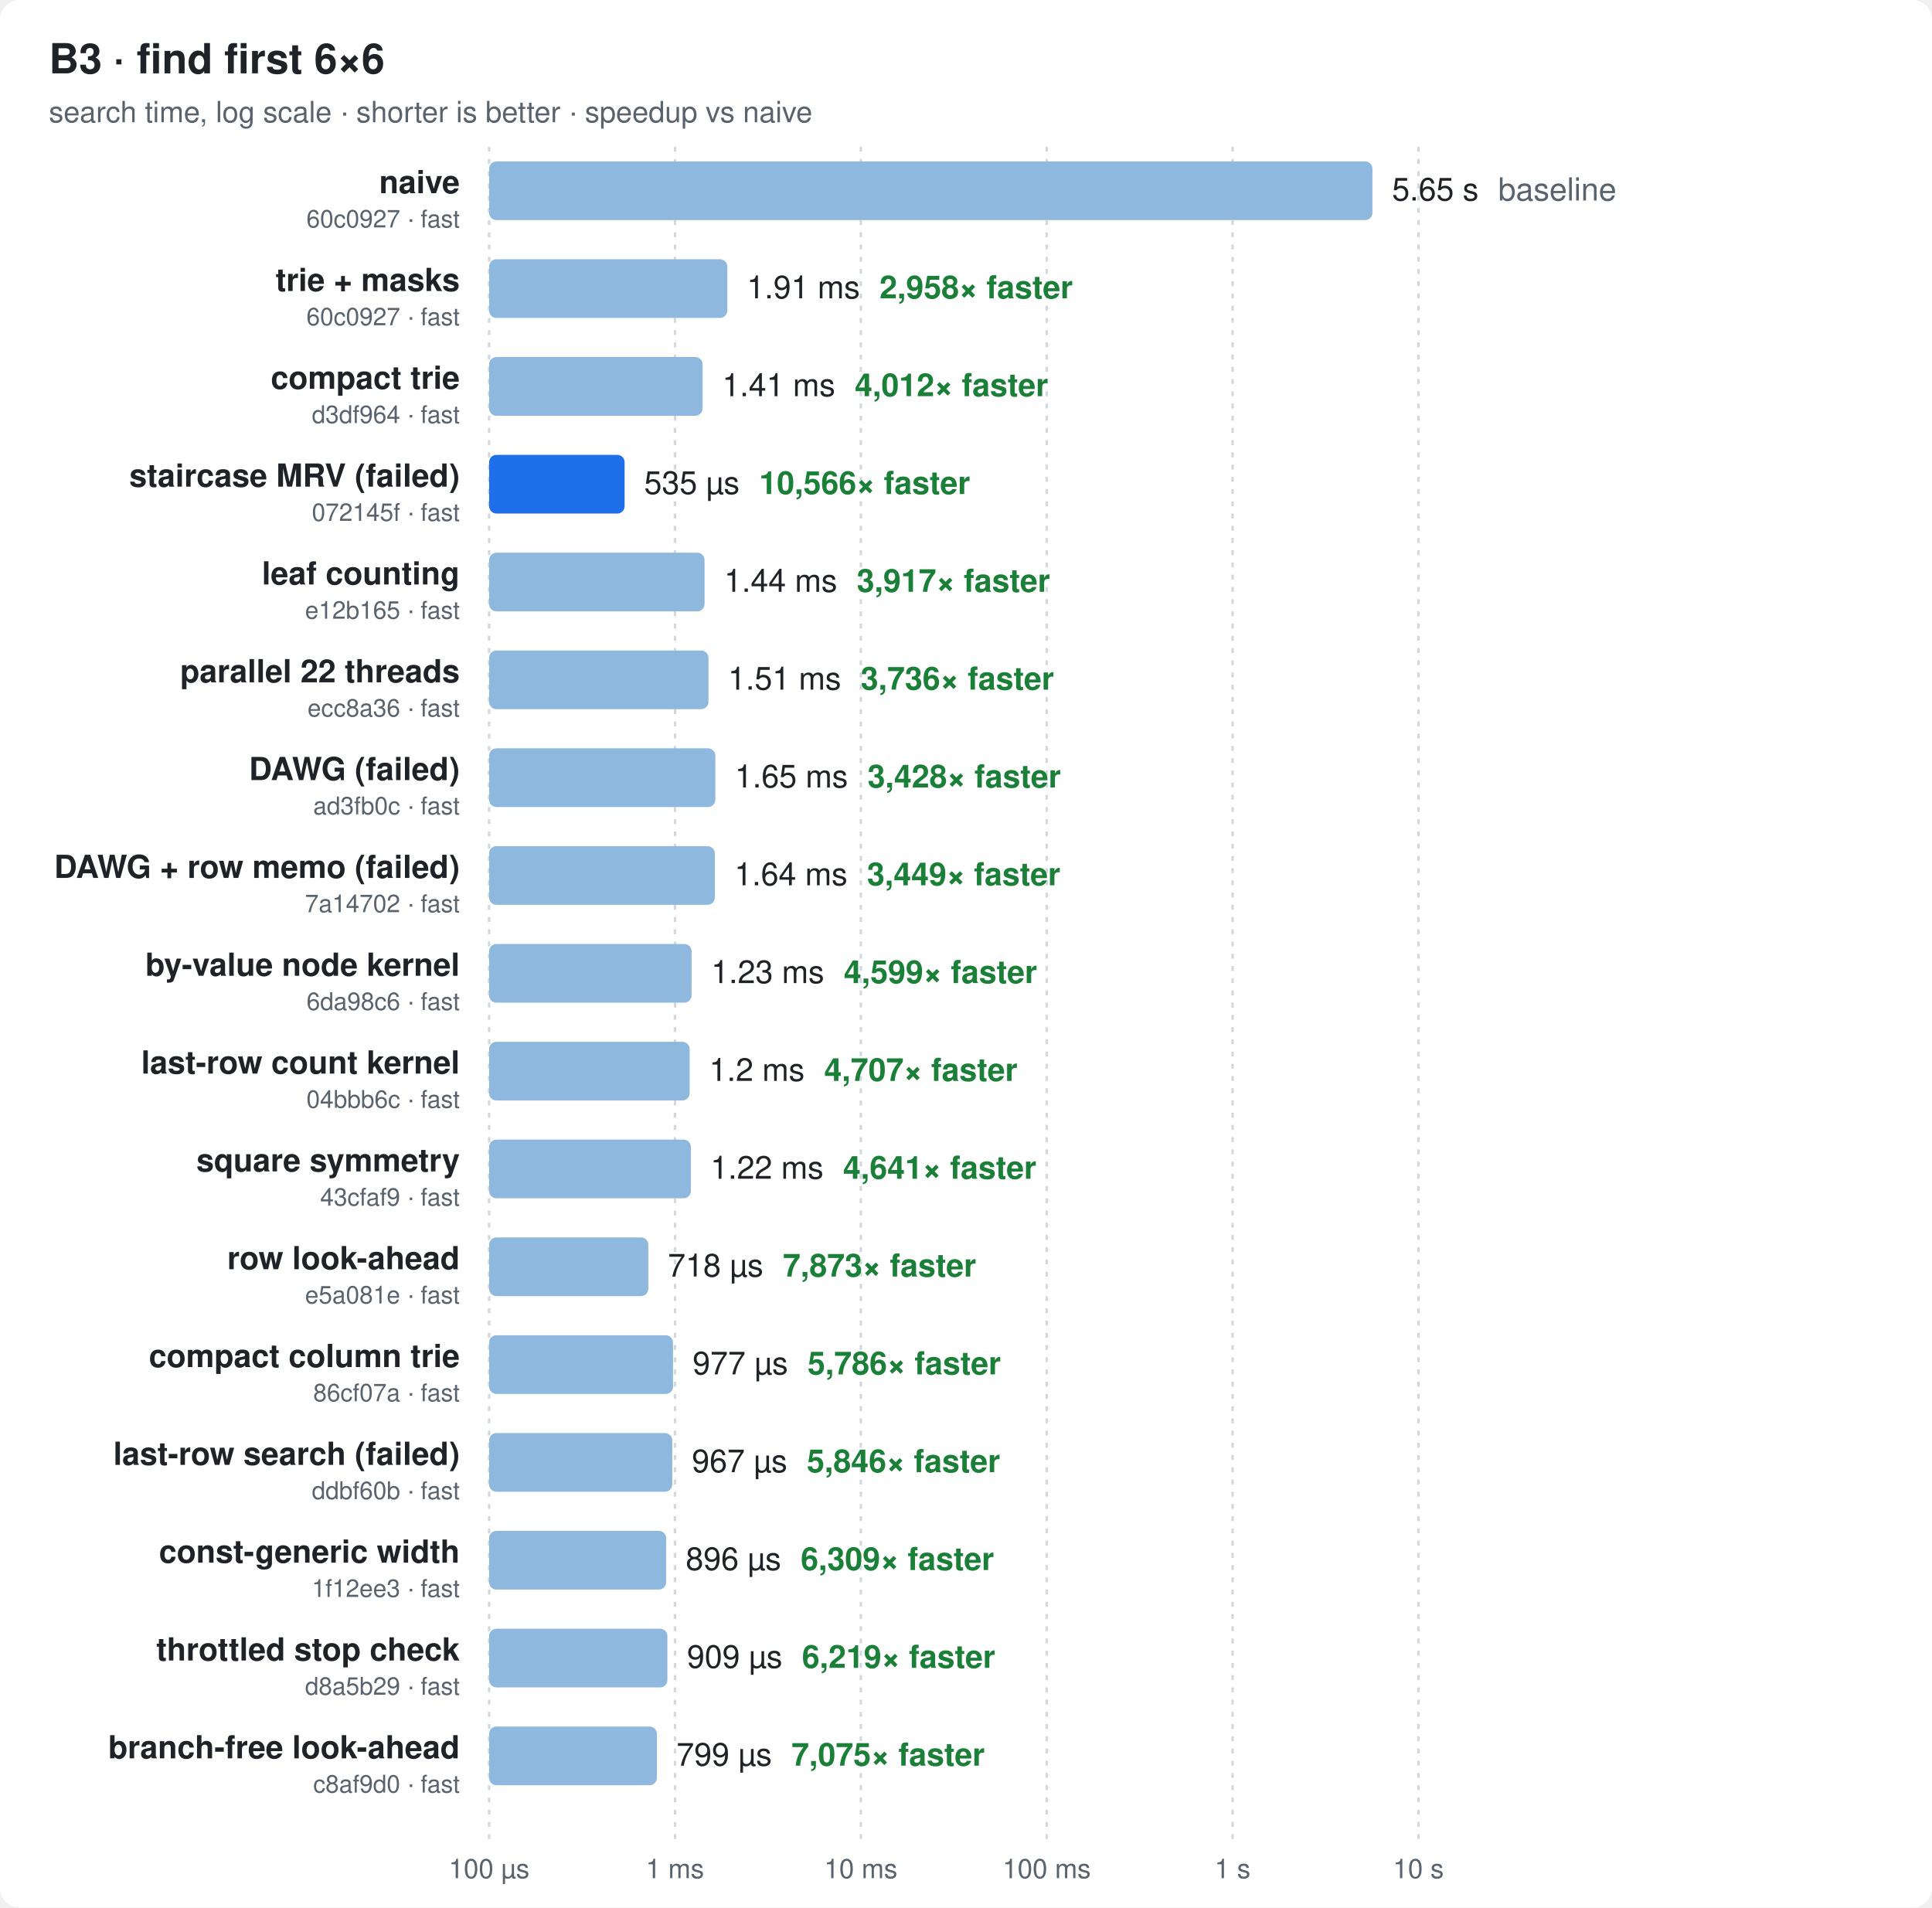
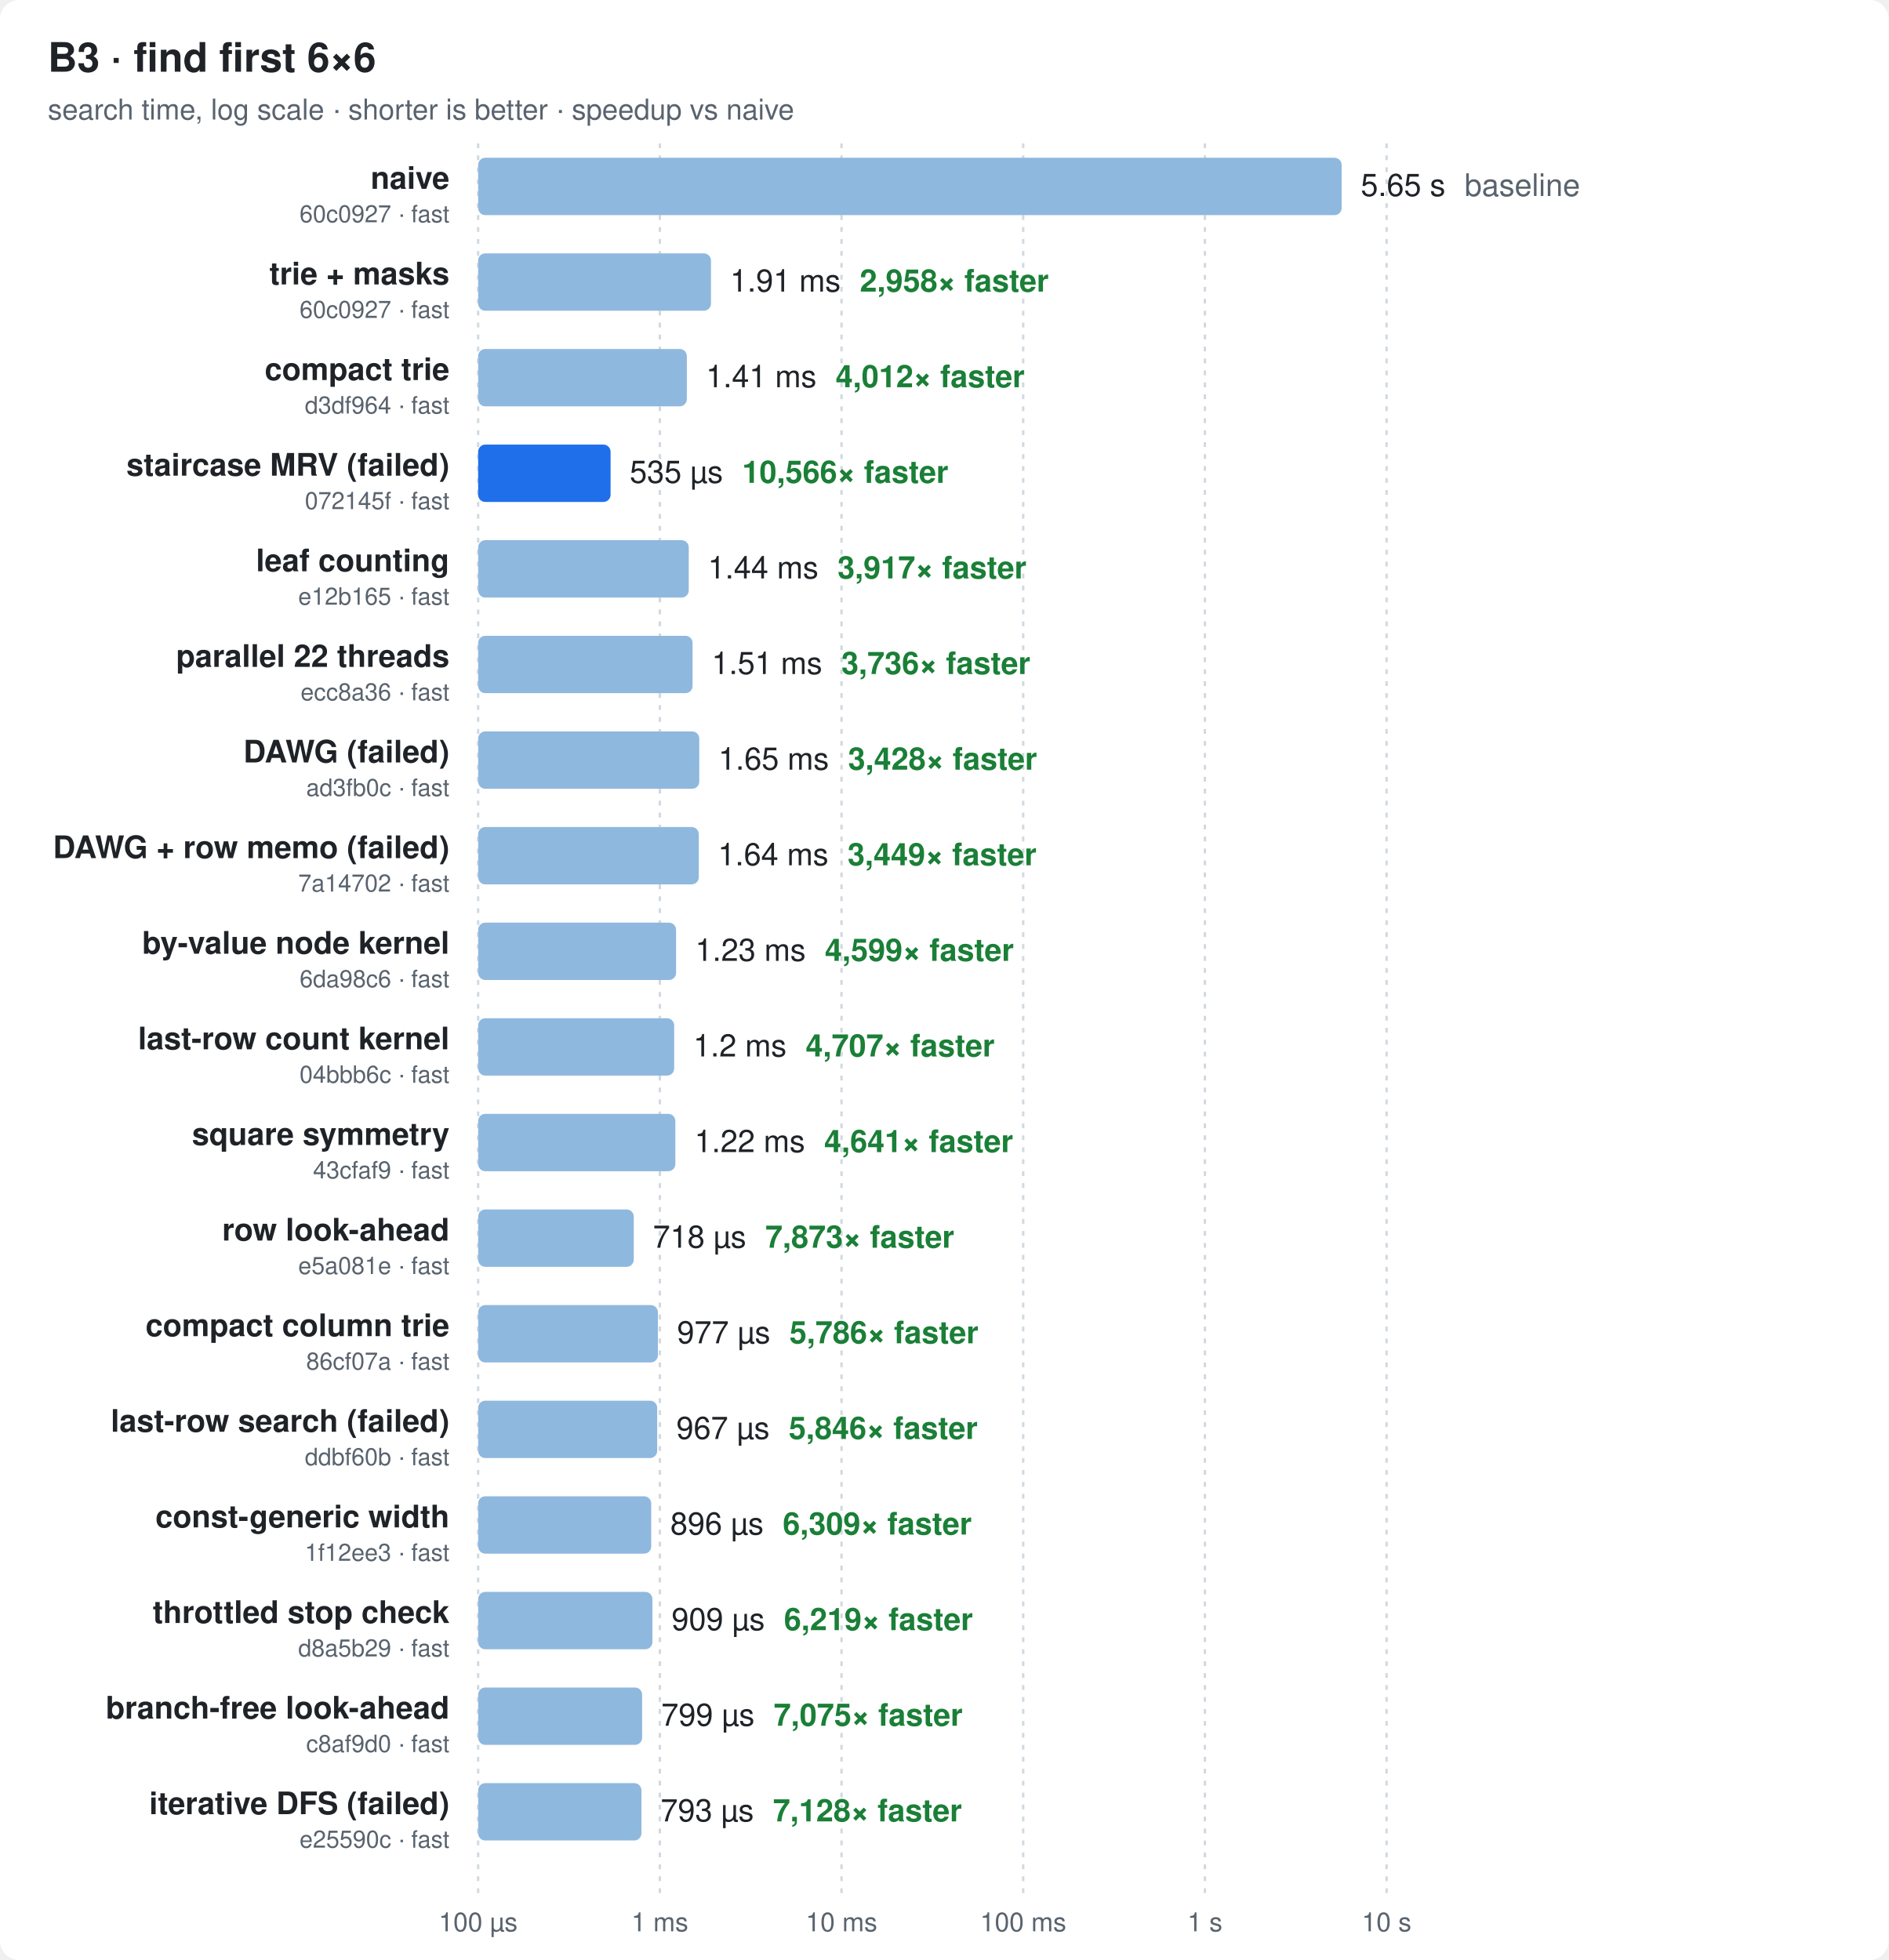
- <svg xmlns="http://www.w3.org/2000/svg" width="790" height="780" viewBox="0 0 790 780" font-family="ui-sans-serif,-apple-system,Segoe UI,Helvetica,Arial,sans-serif">
+ <svg xmlns="http://www.w3.org/2000/svg" width="790" height="820" viewBox="0 0 790 820" font-family="ui-sans-serif,-apple-system,Segoe UI,Helvetica,Arial,sans-serif">
  <style>
  .bg{fill:#ffffff} .t{fill:#1f2328} .m{fill:#59636e} .g{stroke:#d1d9e0}
  .bar{fill:#8fb8de} .best{fill:#1f6feb} .x{fill:#1a7f37;font-weight:600}
  @media (prefers-color-scheme: dark){
    .bg{fill:#0d1117} .t{fill:#e6edf3} .m{fill:#9198a1} .g{stroke:#30363d}
    .bar{fill:#2f5f8f} .best{fill:#4493f8} .x{fill:#3fb950}
  }
</style>
-   <rect class="bg" width="790" height="780" rx="8" />
+   <rect class="bg" width="790" height="820" rx="8" />
  <text class="t" x="20" y="30" font-size="17" font-weight="700">B3 · find first 6×6</text>
  <text class="m" x="20" y="50" font-size="12">search time, log scale · shorter is better · speedup vs naive</text>
-   <line class="g" x1="200.0" x2="200.0" y1="60" y2="752" stroke-dasharray="2 3" />
-   <text class="m" x="200.0" y="768" font-size="11" text-anchor="middle">100 µs</text>
-   <line class="g" x1="276.0" x2="276.0" y1="60" y2="752" stroke-dasharray="2 3" />
-   <text class="m" x="276.0" y="768" font-size="11" text-anchor="middle">1 ms</text>
-   <line class="g" x1="352.0" x2="352.0" y1="60" y2="752" stroke-dasharray="2 3" />
-   <text class="m" x="352.0" y="768" font-size="11" text-anchor="middle">10 ms</text>
-   <line class="g" x1="428.0" x2="428.0" y1="60" y2="752" stroke-dasharray="2 3" />
-   <text class="m" x="428.0" y="768" font-size="11" text-anchor="middle">100 ms</text>
-   <line class="g" x1="504.0" x2="504.0" y1="60" y2="752" stroke-dasharray="2 3" />
-   <text class="m" x="504.0" y="768" font-size="11" text-anchor="middle">1 s</text>
-   <line class="g" x1="580.0" x2="580.0" y1="60" y2="752" stroke-dasharray="2 3" />
-   <text class="m" x="580.0" y="768" font-size="11" text-anchor="middle">10 s</text>
+   <line class="g" x1="200.0" x2="200.0" y1="60" y2="792" stroke-dasharray="2 3" />
+   <text class="m" x="200.0" y="808" font-size="11" text-anchor="middle">100 µs</text>
+   <line class="g" x1="276.0" x2="276.0" y1="60" y2="792" stroke-dasharray="2 3" />
+   <text class="m" x="276.0" y="808" font-size="11" text-anchor="middle">1 ms</text>
+   <line class="g" x1="352.0" x2="352.0" y1="60" y2="792" stroke-dasharray="2 3" />
+   <text class="m" x="352.0" y="808" font-size="11" text-anchor="middle">10 ms</text>
+   <line class="g" x1="428.0" x2="428.0" y1="60" y2="792" stroke-dasharray="2 3" />
+   <text class="m" x="428.0" y="808" font-size="11" text-anchor="middle">100 ms</text>
+   <line class="g" x1="504.0" x2="504.0" y1="60" y2="792" stroke-dasharray="2 3" />
+   <text class="m" x="504.0" y="808" font-size="11" text-anchor="middle">1 s</text>
+   <line class="g" x1="580.0" x2="580.0" y1="60" y2="792" stroke-dasharray="2 3" />
+   <text class="m" x="580.0" y="808" font-size="11" text-anchor="middle">10 s</text>
  <text class="t" x="188" y="79.0" font-size="13" font-weight="600" text-anchor="end">naive</text>
  <text class="m" x="188" y="93.0" font-size="10" text-anchor="end">60c0927 · fast</text>
  <rect class="bar" x="200" y="66" width="361.2" height="24" rx="3" />
  <text class="t" x="569.2" y="82.0" font-size="13">5.65 s<tspan class="m" dx="8">baseline</tspan>
  </text>
  <text class="t" x="188" y="119.0" font-size="13" font-weight="600" text-anchor="end">trie + masks</text>
  <text class="m" x="188" y="133.0" font-size="10" text-anchor="end">60c0927 · fast</text>
  <rect class="bar" x="200" y="106" width="97.4" height="24" rx="3" />
  <text class="t" x="305.4" y="122.0" font-size="13">1.91 ms<tspan class="x" dx="8">2,958× faster</tspan>
  </text>
  <text class="t" x="188" y="159.0" font-size="13" font-weight="600" text-anchor="end">compact trie</text>
  <text class="m" x="188" y="173.0" font-size="10" text-anchor="end">d3df964 · fast</text>
  <rect class="bar" x="200" y="146" width="87.3" height="24" rx="3" />
  <text class="t" x="295.3" y="162.0" font-size="13">1.41 ms<tspan class="x" dx="8">4,012× faster</tspan>
  </text>
  <text class="t" x="188" y="199.0" font-size="13" font-weight="600" text-anchor="end">staircase MRV (failed)</text>
  <text class="m" x="188" y="213.0" font-size="10" text-anchor="end">072145f · fast</text>
  <rect class="best" x="200" y="186" width="55.4" height="24" rx="3" />
  <text class="t" x="263.4" y="202.0" font-size="13">535 µs<tspan class="x" dx="8">10,566× faster</tspan>
  </text>
  <text class="t" x="188" y="239.0" font-size="13" font-weight="600" text-anchor="end">leaf counting</text>
  <text class="m" x="188" y="253.0" font-size="10" text-anchor="end">e12b165 · fast</text>
  <rect class="bar" x="200" y="226" width="88.1" height="24" rx="3" />
  <text class="t" x="296.1" y="242.0" font-size="13">1.44 ms<tspan class="x" dx="8">3,917× faster</tspan>
  </text>
  <text class="t" x="188" y="279.0" font-size="13" font-weight="600" text-anchor="end">parallel 22 threads</text>
  <text class="m" x="188" y="293.0" font-size="10" text-anchor="end">ecc8a36 · fast</text>
  <rect class="bar" x="200" y="266" width="89.7" height="24" rx="3" />
  <text class="t" x="297.7" y="282.0" font-size="13">1.51 ms<tspan class="x" dx="8">3,736× faster</tspan>
  </text>
  <text class="t" x="188" y="319.0" font-size="13" font-weight="600" text-anchor="end">DAWG (failed)</text>
  <text class="m" x="188" y="333.0" font-size="10" text-anchor="end">ad3fb0c · fast</text>
  <rect class="bar" x="200" y="306" width="92.5" height="24" rx="3" />
  <text class="t" x="300.5" y="322.0" font-size="13">1.65 ms<tspan class="x" dx="8">3,428× faster</tspan>
  </text>
  <text class="t" x="188" y="359.0" font-size="13" font-weight="600" text-anchor="end">DAWG + row memo (failed)</text>
  <text class="m" x="188" y="373.0" font-size="10" text-anchor="end">7a14702 · fast</text>
  <rect class="bar" x="200" y="346" width="92.3" height="24" rx="3" />
  <text class="t" x="300.3" y="362.0" font-size="13">1.64 ms<tspan class="x" dx="8">3,449× faster</tspan>
  </text>
  <text class="t" x="188" y="399.0" font-size="13" font-weight="600" text-anchor="end">by-value node kernel</text>
  <text class="m" x="188" y="413.0" font-size="10" text-anchor="end">6da98c6 · fast</text>
  <rect class="bar" x="200" y="386" width="82.8" height="24" rx="3" />
  <text class="t" x="290.8" y="402.0" font-size="13">1.23 ms<tspan class="x" dx="8">4,599× faster</tspan>
  </text>
  <text class="t" x="188" y="439.0" font-size="13" font-weight="600" text-anchor="end">last-row count kernel</text>
  <text class="m" x="188" y="453.0" font-size="10" text-anchor="end">04bbb6c · fast</text>
  <rect class="bar" x="200" y="426" width="82.0" height="24" rx="3" />
  <text class="t" x="290.0" y="442.0" font-size="13">1.2 ms<tspan class="x" dx="8">4,707× faster</tspan>
  </text>
  <text class="t" x="188" y="479.0" font-size="13" font-weight="600" text-anchor="end">square symmetry</text>
  <text class="m" x="188" y="493.0" font-size="10" text-anchor="end">43cfaf9 · fast</text>
  <rect class="bar" x="200" y="466" width="82.5" height="24" rx="3" />
  <text class="t" x="290.5" y="482.0" font-size="13">1.22 ms<tspan class="x" dx="8">4,641× faster</tspan>
  </text>
  <text class="t" x="188" y="519.0" font-size="13" font-weight="600" text-anchor="end">row look-ahead</text>
  <text class="m" x="188" y="533.0" font-size="10" text-anchor="end">e5a081e · fast</text>
  <rect class="bar" x="200" y="506" width="65.1" height="24" rx="3" />
  <text class="t" x="273.1" y="522.0" font-size="13">718 µs<tspan class="x" dx="8">7,873× faster</tspan>
  </text>
  <text class="t" x="188" y="559.0" font-size="13" font-weight="600" text-anchor="end">compact column trie</text>
  <text class="m" x="188" y="573.0" font-size="10" text-anchor="end">86cf07a · fast</text>
  <rect class="bar" x="200" y="546" width="75.2" height="24" rx="3" />
  <text class="t" x="283.2" y="562.0" font-size="13">977 µs<tspan class="x" dx="8">5,786× faster</tspan>
  </text>
  <text class="t" x="188" y="599.0" font-size="13" font-weight="600" text-anchor="end">last-row search (failed)</text>
  <text class="m" x="188" y="613.0" font-size="10" text-anchor="end">ddbf60b · fast</text>
  <rect class="bar" x="200" y="586" width="74.9" height="24" rx="3" />
  <text class="t" x="282.9" y="602.0" font-size="13">967 µs<tspan class="x" dx="8">5,846× faster</tspan>
  </text>
  <text class="t" x="188" y="639.0" font-size="13" font-weight="600" text-anchor="end">const-generic width</text>
  <text class="m" x="188" y="653.0" font-size="10" text-anchor="end">1f12ee3 · fast</text>
  <rect class="bar" x="200" y="626" width="72.4" height="24" rx="3" />
  <text class="t" x="280.4" y="642.0" font-size="13">896 µs<tspan class="x" dx="8">6,309× faster</tspan>
  </text>
  <text class="t" x="188" y="679.0" font-size="13" font-weight="600" text-anchor="end">throttled stop check</text>
  <text class="m" x="188" y="693.0" font-size="10" text-anchor="end">d8a5b29 · fast</text>
  <rect class="bar" x="200" y="666" width="72.9" height="24" rx="3" />
  <text class="t" x="280.9" y="682.0" font-size="13">909 µs<tspan class="x" dx="8">6,219× faster</tspan>
  </text>
  <text class="t" x="188" y="719.0" font-size="13" font-weight="600" text-anchor="end">branch-free look-ahead</text>
  <text class="m" x="188" y="733.0" font-size="10" text-anchor="end">c8af9d0 · fast</text>
  <rect class="bar" x="200" y="706" width="68.6" height="24" rx="3" />
  <text class="t" x="276.6" y="722.0" font-size="13">799 µs<tspan class="x" dx="8">7,075× faster</tspan>
  </text>
+   <text class="t" x="188" y="759.0" font-size="13" font-weight="600" text-anchor="end">iterative DFS (failed)</text>
+   <text class="m" x="188" y="773.0" font-size="10" text-anchor="end">e25590c · fast</text>
+   <rect class="bar" x="200" y="746" width="68.3" height="24" rx="3" />
+   <text class="t" x="276.3" y="762.0" font-size="13">793 µs<tspan class="x" dx="8">7,128× faster</tspan>
+   </text>
</svg>
